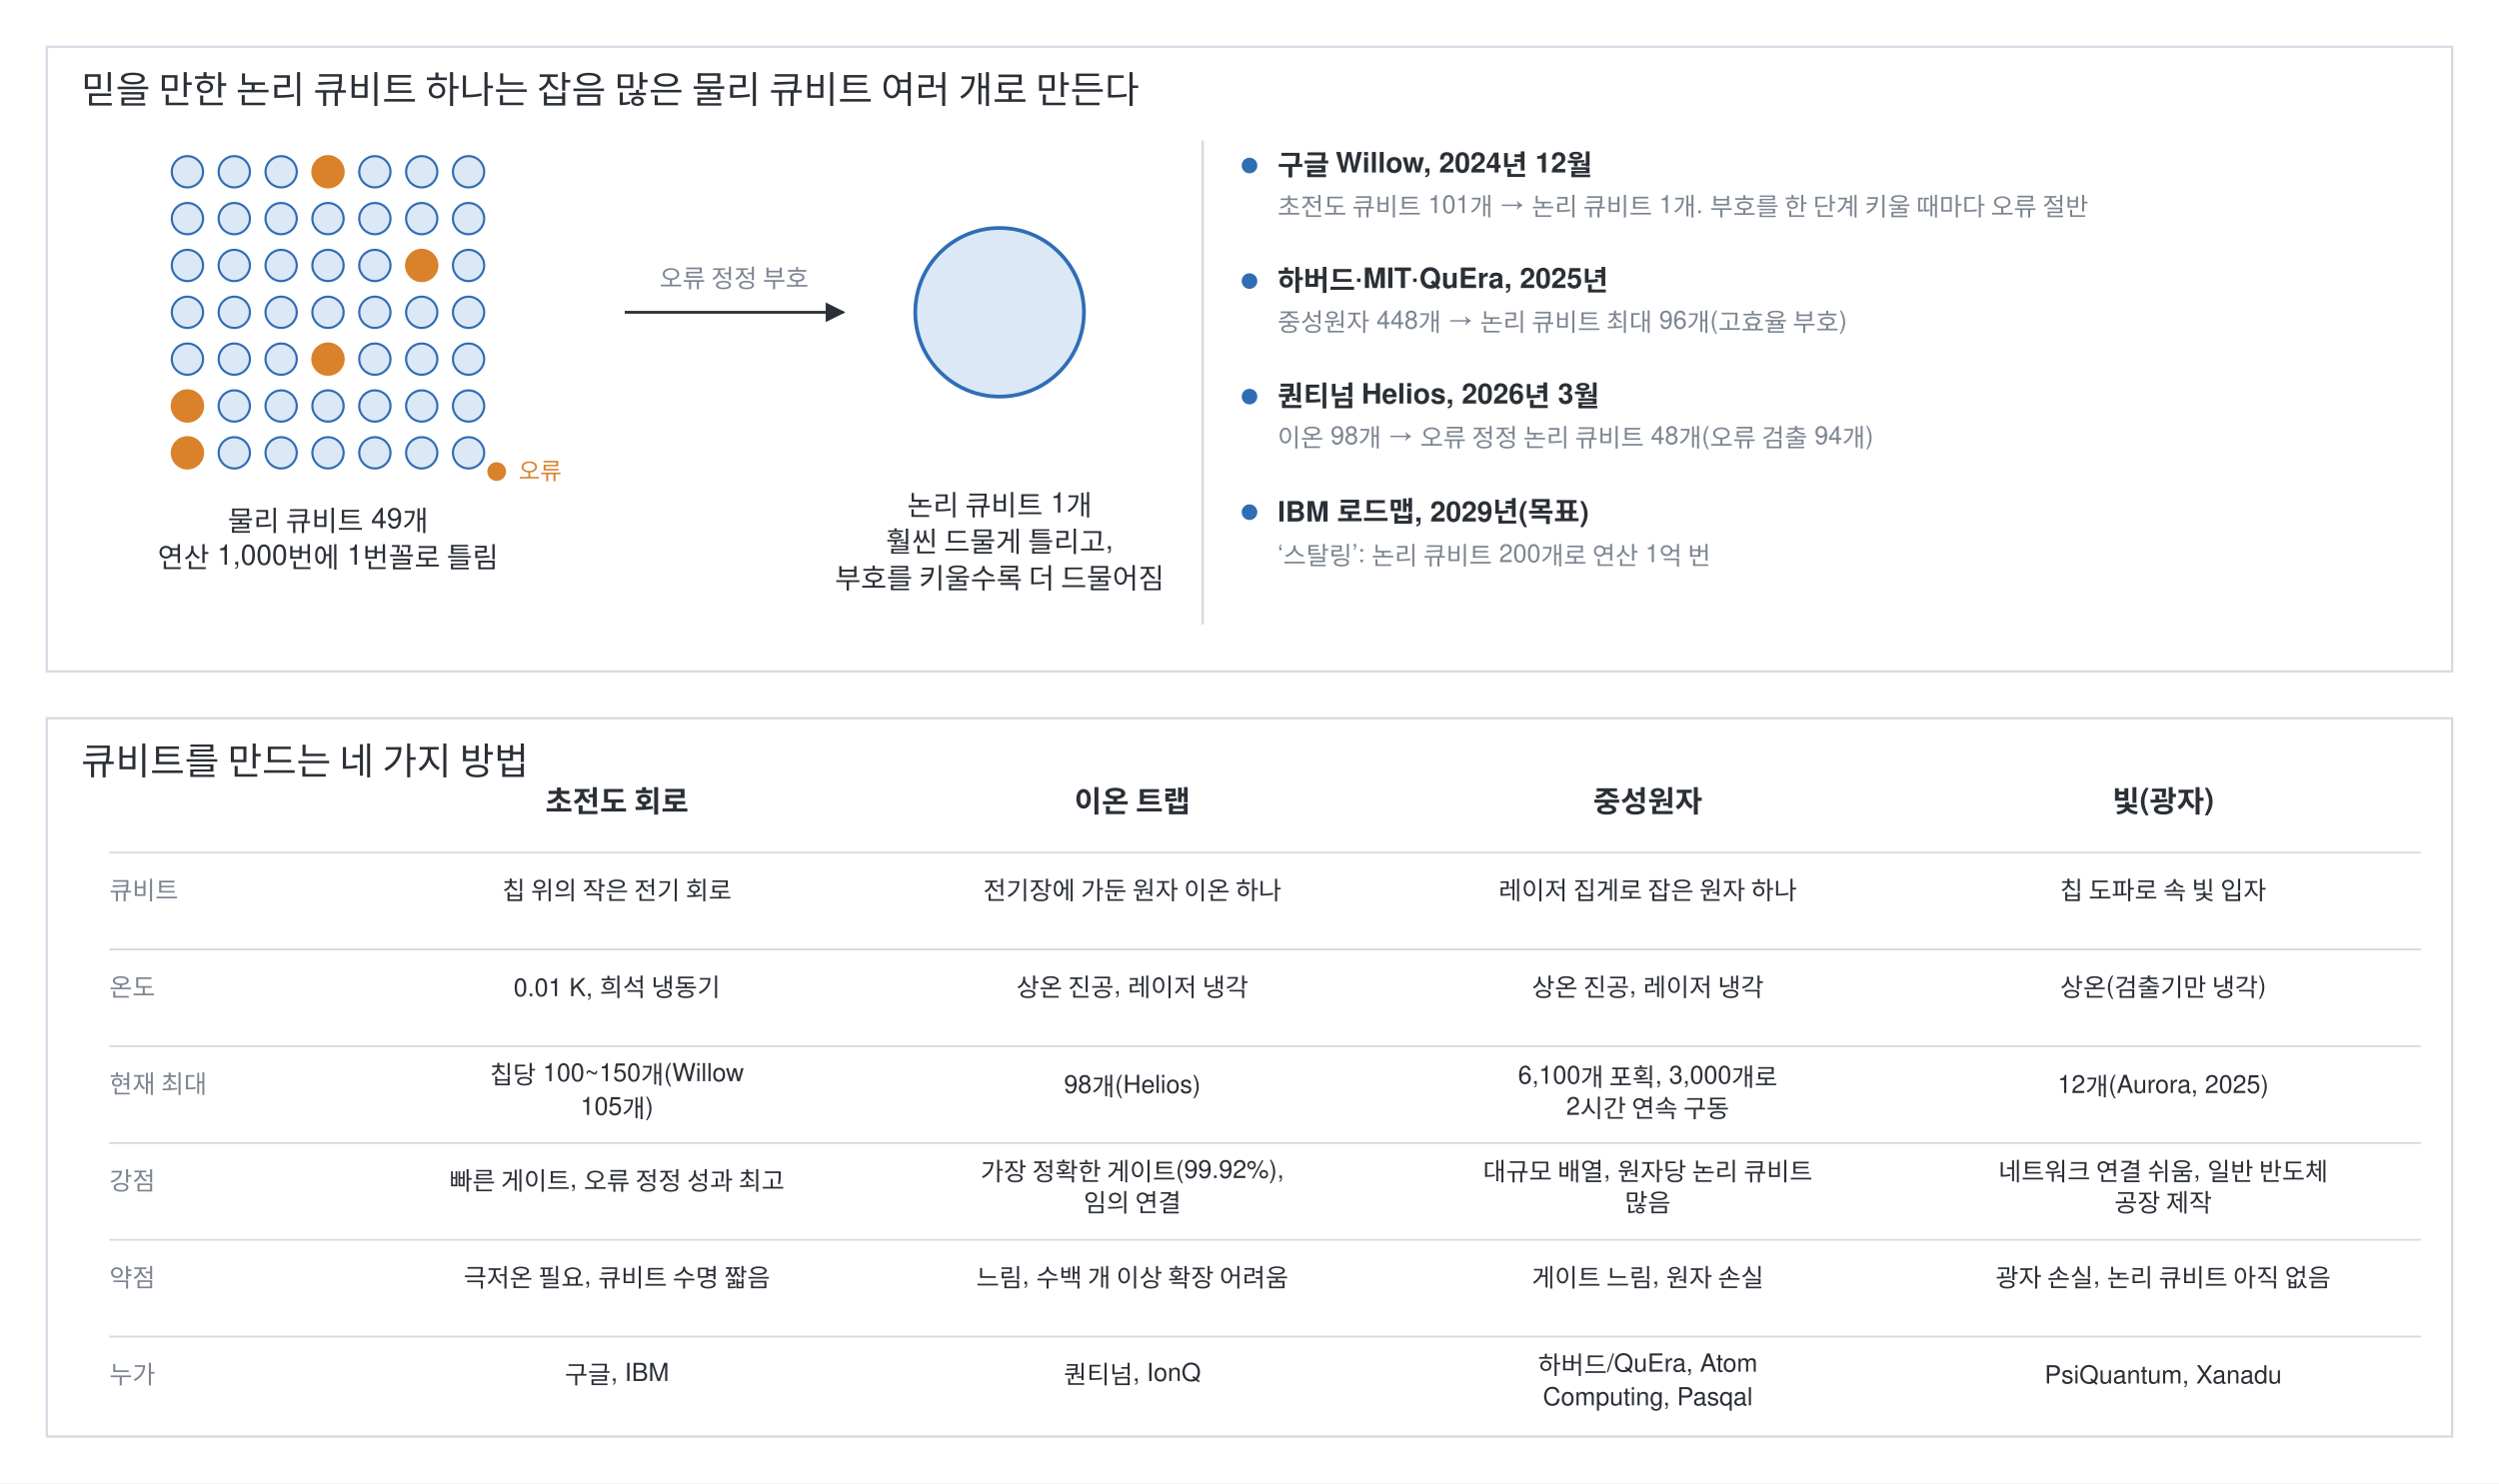
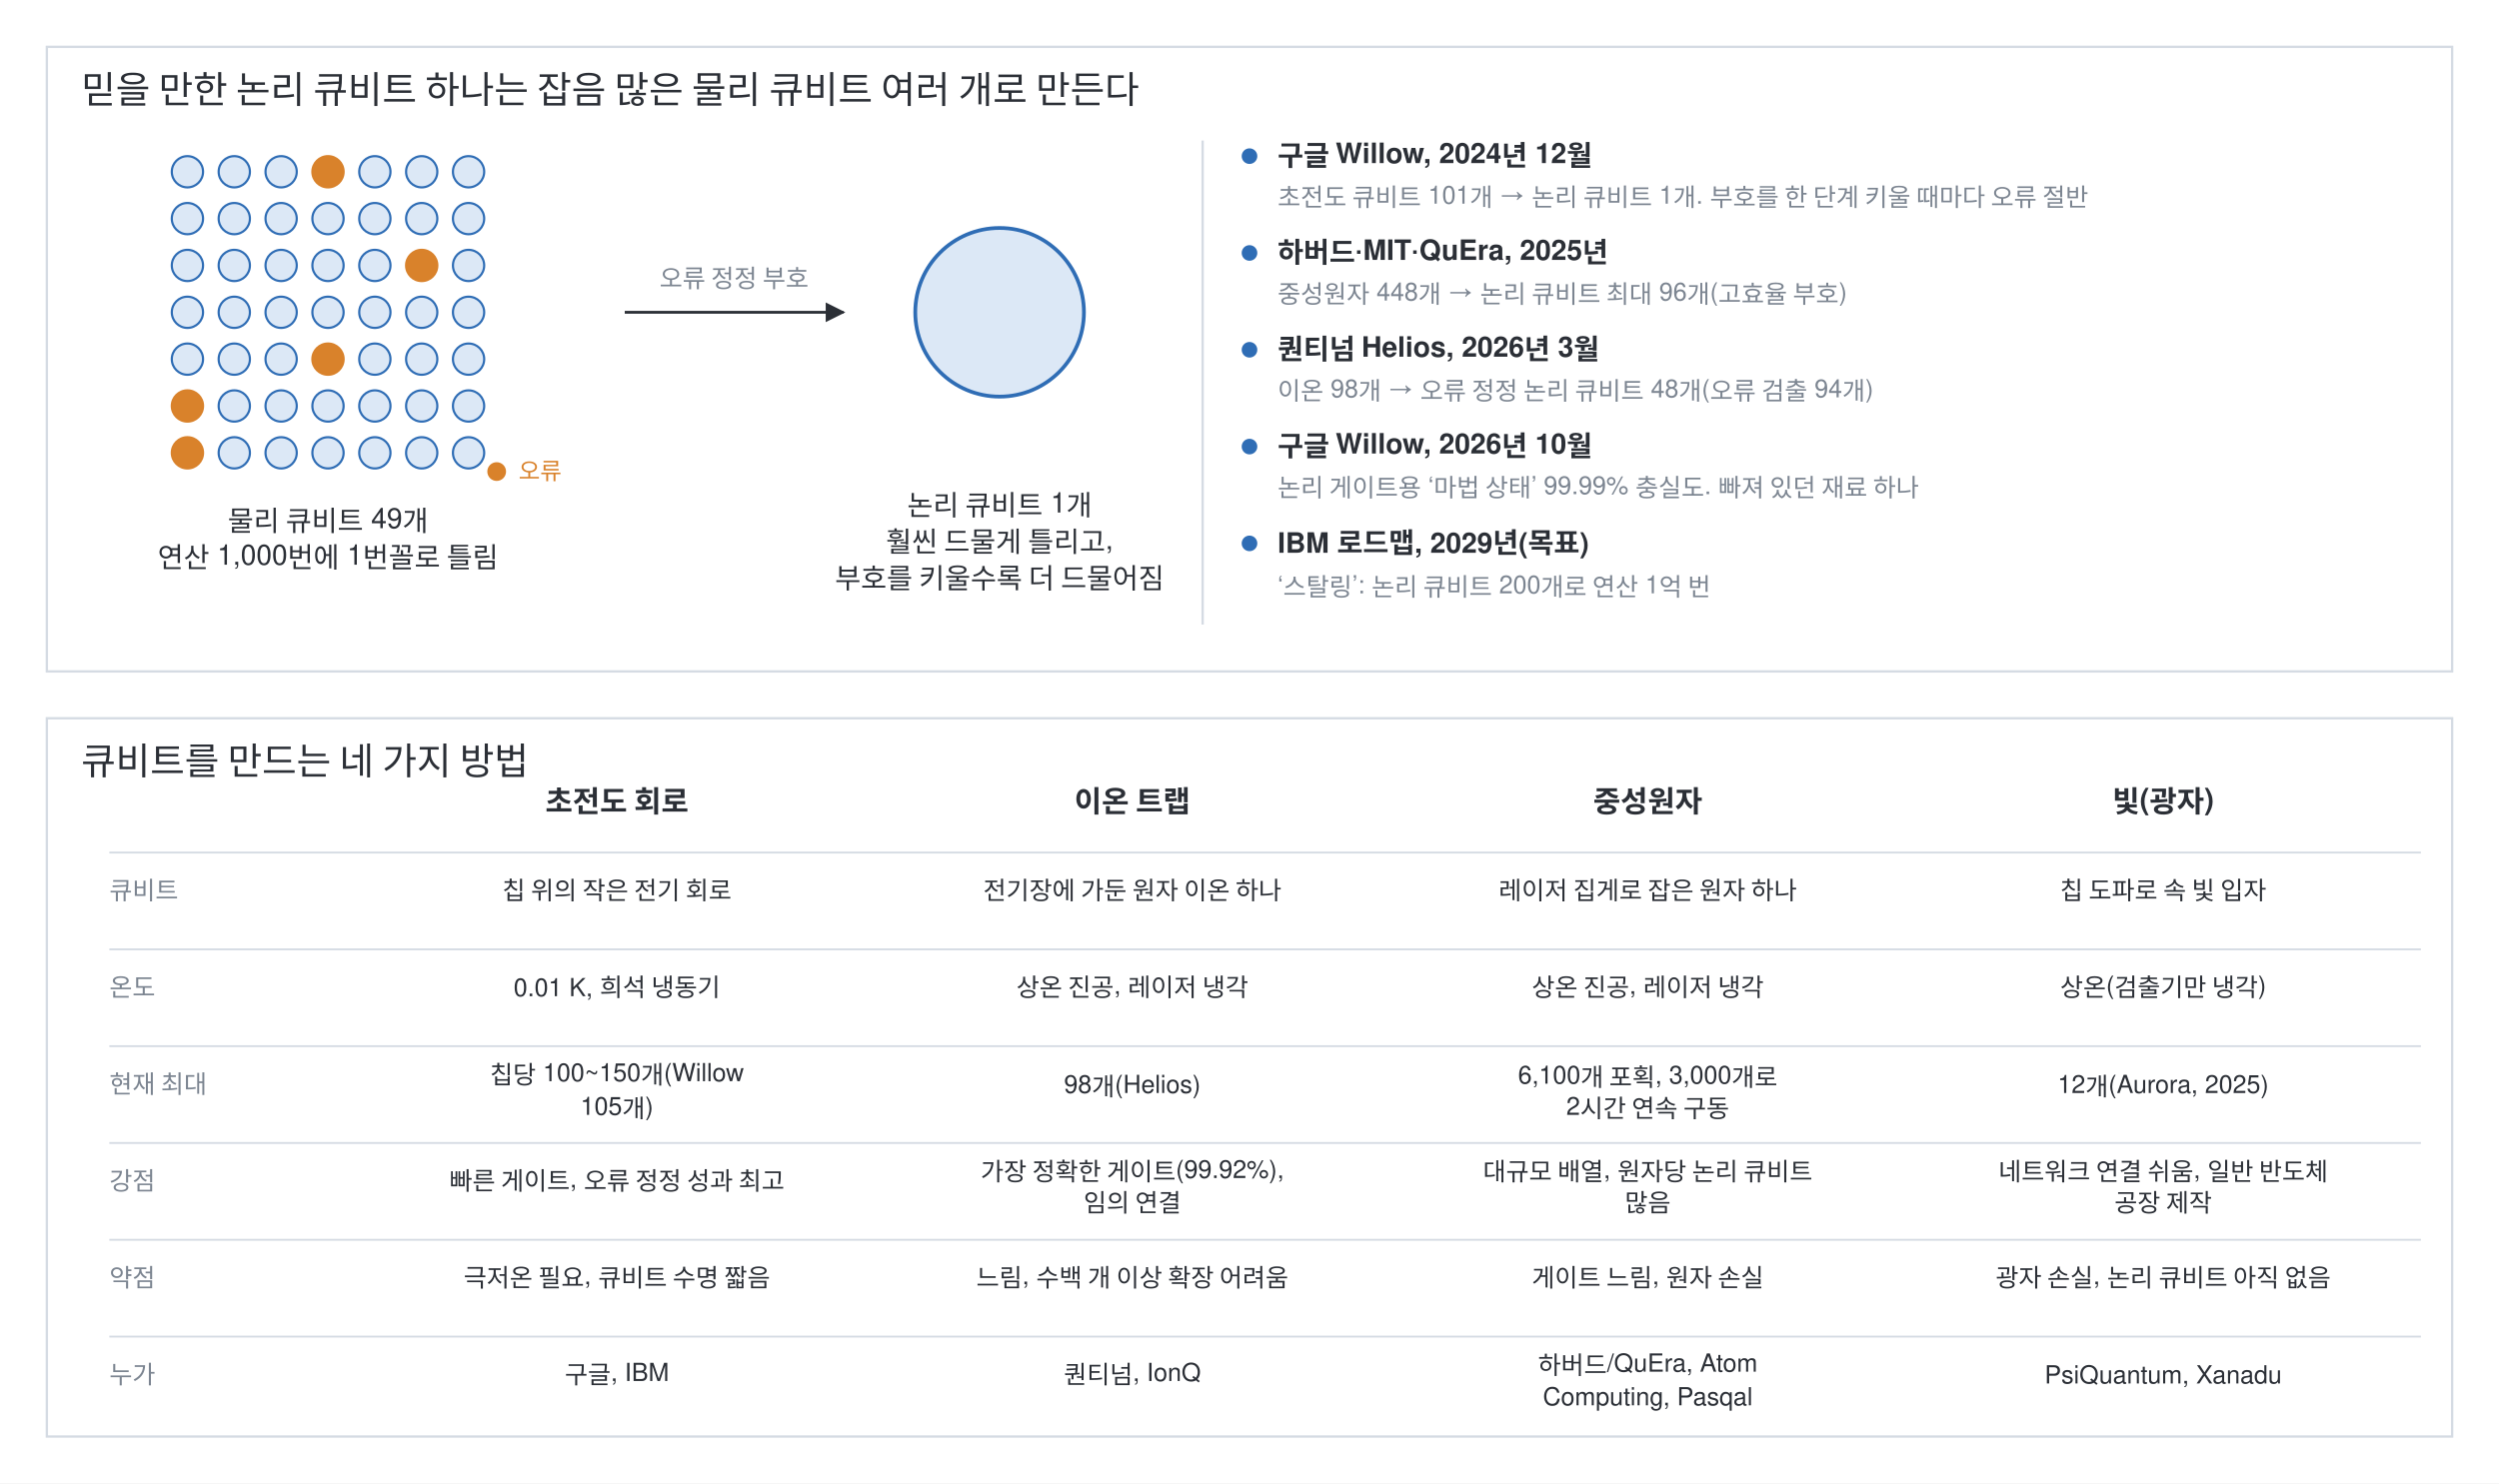
<svg xmlns="http://www.w3.org/2000/svg" viewBox="0 0 1600 950" width="1600" height="950" font-family="Helvetica Neue, Helvetica, Arial, Apple SD Gothic Neo, Malgun Gothic, Noto Sans KR, sans-serif">
  <defs>
    <marker id="ar" viewBox="0 0 10 10" refX="9" refY="5" markerWidth="7" markerHeight="7" orient="auto-start-reverse">
      <path d="M0 0 L10 5 L0 10 Z" fill="#2B2F36" />
    </marker>
    <marker id="arb" viewBox="0 0 10 10" refX="9" refY="5" markerWidth="7" markerHeight="7" orient="auto-start-reverse">
      <path d="M0 0 L10 5 L0 10 Z" fill="#2F6DB5" />
    </marker>
    <marker id="aro" viewBox="0 0 10 10" refX="9" refY="5" markerWidth="7" markerHeight="7" orient="auto-start-reverse">
      <path d="M0 0 L10 5 L0 10 Z" fill="#D9822B" />
    </marker>
  </defs>
  <rect width="1600" height="950" fill="#FFFFFF" />
  <rect x="30" y="30" width="1540" height="400" fill="#FFFFFF" stroke="#D5DBE3" stroke-width="1.5" />
  <text x="52" y="66" font-size="24" fill="#2B2F36" font-weight="400" text-anchor="start">믿을 만한 논리 큐비트 하나는 잡음 많은 물리 큐비트 여러 개로 만든다</text>
  <circle cx="120" cy="110" r="10" fill="#DCE8F6" stroke="#2F6DB5" stroke-width="1.4" />
  <circle cx="120" cy="140" r="10" fill="#DCE8F6" stroke="#2F6DB5" stroke-width="1.4" />
  <circle cx="120" cy="170" r="10" fill="#DCE8F6" stroke="#2F6DB5" stroke-width="1.4" />
  <circle cx="120" cy="200" r="10" fill="#DCE8F6" stroke="#2F6DB5" stroke-width="1.4" />
  <circle cx="120" cy="230" r="10" fill="#DCE8F6" stroke="#2F6DB5" stroke-width="1.4" />
  <circle cx="120" cy="260" r="10" fill="#D9822B" stroke="#D9822B" stroke-width="1.4" />
  <circle cx="120" cy="290" r="10" fill="#D9822B" stroke="#D9822B" stroke-width="1.4" />
  <circle cx="150" cy="110" r="10" fill="#DCE8F6" stroke="#2F6DB5" stroke-width="1.4" />
  <circle cx="150" cy="140" r="10" fill="#DCE8F6" stroke="#2F6DB5" stroke-width="1.4" />
  <circle cx="150" cy="170" r="10" fill="#DCE8F6" stroke="#2F6DB5" stroke-width="1.4" />
  <circle cx="150" cy="200" r="10" fill="#DCE8F6" stroke="#2F6DB5" stroke-width="1.4" />
  <circle cx="150" cy="230" r="10" fill="#DCE8F6" stroke="#2F6DB5" stroke-width="1.4" />
  <circle cx="150" cy="260" r="10" fill="#DCE8F6" stroke="#2F6DB5" stroke-width="1.4" />
  <circle cx="150" cy="290" r="10" fill="#DCE8F6" stroke="#2F6DB5" stroke-width="1.4" />
  <circle cx="180" cy="110" r="10" fill="#DCE8F6" stroke="#2F6DB5" stroke-width="1.4" />
  <circle cx="180" cy="140" r="10" fill="#DCE8F6" stroke="#2F6DB5" stroke-width="1.4" />
  <circle cx="180" cy="170" r="10" fill="#DCE8F6" stroke="#2F6DB5" stroke-width="1.4" />
  <circle cx="180" cy="200" r="10" fill="#DCE8F6" stroke="#2F6DB5" stroke-width="1.4" />
  <circle cx="180" cy="230" r="10" fill="#DCE8F6" stroke="#2F6DB5" stroke-width="1.4" />
  <circle cx="180" cy="260" r="10" fill="#DCE8F6" stroke="#2F6DB5" stroke-width="1.4" />
  <circle cx="180" cy="290" r="10" fill="#DCE8F6" stroke="#2F6DB5" stroke-width="1.4" />
  <circle cx="210" cy="110" r="10" fill="#D9822B" stroke="#D9822B" stroke-width="1.4" />
  <circle cx="210" cy="140" r="10" fill="#DCE8F6" stroke="#2F6DB5" stroke-width="1.4" />
  <circle cx="210" cy="170" r="10" fill="#DCE8F6" stroke="#2F6DB5" stroke-width="1.4" />
  <circle cx="210" cy="200" r="10" fill="#DCE8F6" stroke="#2F6DB5" stroke-width="1.4" />
  <circle cx="210" cy="230" r="10" fill="#D9822B" stroke="#D9822B" stroke-width="1.4" />
  <circle cx="210" cy="260" r="10" fill="#DCE8F6" stroke="#2F6DB5" stroke-width="1.4" />
  <circle cx="210" cy="290" r="10" fill="#DCE8F6" stroke="#2F6DB5" stroke-width="1.4" />
  <circle cx="240" cy="110" r="10" fill="#DCE8F6" stroke="#2F6DB5" stroke-width="1.4" />
  <circle cx="240" cy="140" r="10" fill="#DCE8F6" stroke="#2F6DB5" stroke-width="1.4" />
  <circle cx="240" cy="170" r="10" fill="#DCE8F6" stroke="#2F6DB5" stroke-width="1.4" />
  <circle cx="240" cy="200" r="10" fill="#DCE8F6" stroke="#2F6DB5" stroke-width="1.4" />
  <circle cx="240" cy="230" r="10" fill="#DCE8F6" stroke="#2F6DB5" stroke-width="1.4" />
  <circle cx="240" cy="260" r="10" fill="#DCE8F6" stroke="#2F6DB5" stroke-width="1.4" />
  <circle cx="240" cy="290" r="10" fill="#DCE8F6" stroke="#2F6DB5" stroke-width="1.4" />
  <circle cx="270" cy="110" r="10" fill="#DCE8F6" stroke="#2F6DB5" stroke-width="1.4" />
  <circle cx="270" cy="140" r="10" fill="#DCE8F6" stroke="#2F6DB5" stroke-width="1.4" />
  <circle cx="270" cy="170" r="10" fill="#D9822B" stroke="#D9822B" stroke-width="1.4" />
  <circle cx="270" cy="200" r="10" fill="#DCE8F6" stroke="#2F6DB5" stroke-width="1.4" />
  <circle cx="270" cy="230" r="10" fill="#DCE8F6" stroke="#2F6DB5" stroke-width="1.4" />
  <circle cx="270" cy="260" r="10" fill="#DCE8F6" stroke="#2F6DB5" stroke-width="1.4" />
  <circle cx="270" cy="290" r="10" fill="#DCE8F6" stroke="#2F6DB5" stroke-width="1.4" />
  <circle cx="300" cy="110" r="10" fill="#DCE8F6" stroke="#2F6DB5" stroke-width="1.4" />
  <circle cx="300" cy="140" r="10" fill="#DCE8F6" stroke="#2F6DB5" stroke-width="1.4" />
  <circle cx="300" cy="170" r="10" fill="#DCE8F6" stroke="#2F6DB5" stroke-width="1.4" />
  <circle cx="300" cy="200" r="10" fill="#DCE8F6" stroke="#2F6DB5" stroke-width="1.4" />
  <circle cx="300" cy="230" r="10" fill="#DCE8F6" stroke="#2F6DB5" stroke-width="1.4" />
  <circle cx="300" cy="260" r="10" fill="#DCE8F6" stroke="#2F6DB5" stroke-width="1.4" />
  <circle cx="300" cy="290" r="10" fill="#DCE8F6" stroke="#2F6DB5" stroke-width="1.4" />
  <text x="210" y="340.0" font-size="18" fill="#2B2F36" font-weight="400" text-anchor="middle">물리 큐비트 49개</text>
  <text x="210" y="363.4" font-size="18" fill="#2B2F36" font-weight="400" text-anchor="middle">연산 1,000번에 1번꼴로 틀림</text>
  <circle cx="318" cy="302" r="6" fill="#D9822B" />
  <text x="332" y="307" font-size="15" fill="#D9822B" font-weight="400" text-anchor="start">오류</text>
  <line x1="400" y1="200" x2="540" y2="200" stroke="#2B2F36" stroke-width="1.8" marker-end="url(#ar)" />
  <text x="470" y="184" font-size="16" fill="#7C8591" font-weight="400" text-anchor="middle">오류 정정 부호</text>
  <circle cx="640" cy="200" r="54" fill="#DCE8F6" stroke="#2F6DB5" stroke-width="2.4" />
  <text x="640" y="330.0" font-size="18" fill="#2B2F36" font-weight="400" text-anchor="middle">논리 큐비트 1개</text>
  <text x="640" y="353.4" font-size="18" fill="#2B2F36" font-weight="400" text-anchor="middle">훨씬 드물게 틀리고,</text>
  <text x="640" y="376.8" font-size="18" fill="#2B2F36" font-weight="400" text-anchor="middle">부호를 키울수록 더 드물어짐</text>
  <line x1="770" y1="90" x2="770" y2="400" stroke="#D5DBE3" stroke-width="1.5" />
-   <circle cx="800" cy="106" r="5" fill="#2F6DB5" />
-   <text x="818" y="112" font-size="18" fill="#2B2F36" font-weight="600" text-anchor="start">구글 Willow, 2024년 12월</text>
-   <text x="818" y="138" font-size="16" fill="#7C8591" font-weight="400" text-anchor="start">초전도 큐비트 101개 → 논리 큐비트 1개. 부호를 한 단계 키울 때마다 오류 절반</text>
-   <circle cx="800" cy="180" r="5" fill="#2F6DB5" />
-   <text x="818" y="186" font-size="18" fill="#2B2F36" font-weight="600" text-anchor="start">하버드·MIT·QuEra, 2025년</text>
-   <text x="818" y="212" font-size="16" fill="#7C8591" font-weight="400" text-anchor="start">중성원자 448개 → 논리 큐비트 최대 96개(고효율 부호)</text>
-   <circle cx="800" cy="254" r="5" fill="#2F6DB5" />
-   <text x="818" y="260" font-size="18" fill="#2B2F36" font-weight="600" text-anchor="start">퀀티넘 Helios, 2026년 3월</text>
-   <text x="818" y="286" font-size="16" fill="#7C8591" font-weight="400" text-anchor="start">이온 98개 → 오류 정정 논리 큐비트 48개(오류 검출 94개)</text>
-   <circle cx="800" cy="328" r="5" fill="#2F6DB5" />
-   <text x="818" y="334" font-size="18" fill="#2B2F36" font-weight="600" text-anchor="start">IBM 로드맵, 2029년(목표)</text>
-   <text x="818" y="360" font-size="16" fill="#7C8591" font-weight="400" text-anchor="start">‘스탈링’: 논리 큐비트 200개로 연산 1억 번</text>
+   <circle cx="800" cy="100" r="5" fill="#2F6DB5" />
+   <text x="818" y="106" font-size="18" fill="#2B2F36" font-weight="600" text-anchor="start">구글 Willow, 2024년 12월</text>
+   <text x="818" y="132" font-size="16" fill="#7C8591" font-weight="400" text-anchor="start">초전도 큐비트 101개 → 논리 큐비트 1개. 부호를 한 단계 키울 때마다 오류 절반</text>
+   <circle cx="800" cy="162" r="5" fill="#2F6DB5" />
+   <text x="818" y="168" font-size="18" fill="#2B2F36" font-weight="600" text-anchor="start">하버드·MIT·QuEra, 2025년</text>
+   <text x="818" y="194" font-size="16" fill="#7C8591" font-weight="400" text-anchor="start">중성원자 448개 → 논리 큐비트 최대 96개(고효율 부호)</text>
+   <circle cx="800" cy="224" r="5" fill="#2F6DB5" />
+   <text x="818" y="230" font-size="18" fill="#2B2F36" font-weight="600" text-anchor="start">퀀티넘 Helios, 2026년 3월</text>
+   <text x="818" y="256" font-size="16" fill="#7C8591" font-weight="400" text-anchor="start">이온 98개 → 오류 정정 논리 큐비트 48개(오류 검출 94개)</text>
+   <circle cx="800" cy="286" r="5" fill="#2F6DB5" />
+   <text x="818" y="292" font-size="18" fill="#2B2F36" font-weight="600" text-anchor="start">구글 Willow, 2026년 10월</text>
+   <text x="818" y="318" font-size="16" fill="#7C8591" font-weight="400" text-anchor="start">논리 게이트용 ‘마법 상태’ 99.99% 충실도. 빠져 있던 재료 하나</text>
+   <circle cx="800" cy="348" r="5" fill="#2F6DB5" />
+   <text x="818" y="354" font-size="18" fill="#2B2F36" font-weight="600" text-anchor="start">IBM 로드맵, 2029년(목표)</text>
+   <text x="818" y="380" font-size="16" fill="#7C8591" font-weight="400" text-anchor="start">‘스탈링’: 논리 큐비트 200개로 연산 1억 번</text>
  <rect x="30" y="460" width="1540" height="460" fill="#FFFFFF" stroke="#D5DBE3" stroke-width="1.5" />
  <text x="52" y="496" font-size="24" fill="#2B2F36" font-weight="400" text-anchor="start">큐비트를 만드는 네 가지 방법</text>
  <text x="395.0" y="520" font-size="19" fill="#2B2F36" font-weight="600" text-anchor="middle">초전도 회로</text>
  <text x="725.0" y="520" font-size="19" fill="#2B2F36" font-weight="600" text-anchor="middle">이온 트랩</text>
  <text x="1055.0" y="520" font-size="19" fill="#2B2F36" font-weight="600" text-anchor="middle">중성원자</text>
  <text x="1385.0" y="520" font-size="19" fill="#2B2F36" font-weight="600" text-anchor="middle">빛(광자)</text>
  <line x1="70" y1="546" x2="1550" y2="546" stroke="#D5DBE3" stroke-width="1.2" />
  <text x="70" y="576" font-size="16" fill="#7C8591" font-weight="400" text-anchor="start">큐비트</text>
  <text x="395.0" y="576.0" font-size="16" fill="#2B2F36" font-weight="400" text-anchor="middle">칩 위의 작은 전기 회로</text>
  <text x="725.0" y="576.0" font-size="16" fill="#2B2F36" font-weight="400" text-anchor="middle">전기장에 가둔 원자 이온 하나</text>
  <text x="1055.0" y="576.0" font-size="16" fill="#2B2F36" font-weight="400" text-anchor="middle">레이저 집게로 잡은 원자 하나</text>
  <text x="1385.0" y="576.0" font-size="16" fill="#2B2F36" font-weight="400" text-anchor="middle">칩 도파로 속 빛 입자</text>
  <line x1="70" y1="608" x2="1550" y2="608" stroke="#D5DBE3" stroke-width="1.2" />
  <text x="70" y="638" font-size="16" fill="#7C8591" font-weight="400" text-anchor="start">온도</text>
  <text x="395.0" y="638.0" font-size="16" fill="#2B2F36" font-weight="400" text-anchor="middle">0.01 K, 희석 냉동기</text>
  <text x="725.0" y="638.0" font-size="16" fill="#2B2F36" font-weight="400" text-anchor="middle">상온 진공, 레이저 냉각</text>
  <text x="1055.0" y="638.0" font-size="16" fill="#2B2F36" font-weight="400" text-anchor="middle">상온 진공, 레이저 냉각</text>
  <text x="1385.0" y="638.0" font-size="16" fill="#2B2F36" font-weight="400" text-anchor="middle">상온(검출기만 냉각)</text>
  <line x1="70" y1="670" x2="1550" y2="670" stroke="#D5DBE3" stroke-width="1.2" />
  <text x="70" y="700" font-size="16" fill="#7C8591" font-weight="400" text-anchor="start">현재 최대</text>
  <text x="395.0" y="694.0" font-size="16" fill="#2B2F36" font-weight="400" text-anchor="middle">칩당 100~150개(Willow</text>
  <text x="395.0" y="714.0" font-size="16" fill="#2B2F36" font-weight="400" text-anchor="middle">105개)</text>
  <text x="725.0" y="700.0" font-size="16" fill="#2B2F36" font-weight="400" text-anchor="middle">98개(Helios)</text>
  <text x="1055.0" y="694.0" font-size="16" fill="#2B2F36" font-weight="400" text-anchor="middle">6,100개 포획, 3,000개로</text>
  <text x="1055.0" y="714.0" font-size="16" fill="#2B2F36" font-weight="400" text-anchor="middle">2시간 연속 구동</text>
  <text x="1385.0" y="700.0" font-size="16" fill="#2B2F36" font-weight="400" text-anchor="middle">12개(Aurora, 2025)</text>
  <line x1="70" y1="732" x2="1550" y2="732" stroke="#D5DBE3" stroke-width="1.2" />
  <text x="70" y="762" font-size="16" fill="#7C8591" font-weight="400" text-anchor="start">강점</text>
  <text x="395.0" y="762.0" font-size="16" fill="#2B2F36" font-weight="400" text-anchor="middle">빠른 게이트, 오류 정정 성과 최고</text>
  <text x="725.0" y="756.0" font-size="16" fill="#2B2F36" font-weight="400" text-anchor="middle">가장 정확한 게이트(99.92%),</text>
  <text x="725.0" y="776.0" font-size="16" fill="#2B2F36" font-weight="400" text-anchor="middle">임의 연결</text>
  <text x="1055.0" y="756.0" font-size="16" fill="#2B2F36" font-weight="400" text-anchor="middle">대규모 배열, 원자당 논리 큐비트</text>
  <text x="1055.0" y="776.0" font-size="16" fill="#2B2F36" font-weight="400" text-anchor="middle">많음</text>
  <text x="1385.0" y="756.0" font-size="16" fill="#2B2F36" font-weight="400" text-anchor="middle">네트워크 연결 쉬움, 일반 반도체</text>
  <text x="1385.0" y="776.0" font-size="16" fill="#2B2F36" font-weight="400" text-anchor="middle">공장 제작</text>
  <line x1="70" y1="794" x2="1550" y2="794" stroke="#D5DBE3" stroke-width="1.2" />
  <text x="70" y="824" font-size="16" fill="#7C8591" font-weight="400" text-anchor="start">약점</text>
  <text x="395.0" y="824.0" font-size="16" fill="#2B2F36" font-weight="400" text-anchor="middle">극저온 필요, 큐비트 수명 짧음</text>
  <text x="725.0" y="824.0" font-size="16" fill="#2B2F36" font-weight="400" text-anchor="middle">느림, 수백 개 이상 확장 어려움</text>
  <text x="1055.0" y="824.0" font-size="16" fill="#2B2F36" font-weight="400" text-anchor="middle">게이트 느림, 원자 손실</text>
  <text x="1385.0" y="824.0" font-size="16" fill="#2B2F36" font-weight="400" text-anchor="middle">광자 손실, 논리 큐비트 아직 없음</text>
  <line x1="70" y1="856" x2="1550" y2="856" stroke="#D5DBE3" stroke-width="1.2" />
  <text x="70" y="886" font-size="16" fill="#7C8591" font-weight="400" text-anchor="start">누가</text>
  <text x="395.0" y="886.0" font-size="16" fill="#2B2F36" font-weight="400" text-anchor="middle">구글, IBM</text>
  <text x="725.0" y="886.0" font-size="16" fill="#2B2F36" font-weight="400" text-anchor="middle">퀀티넘, IonQ</text>
  <text x="1055.0" y="880.0" font-size="16" fill="#2B2F36" font-weight="400" text-anchor="middle">하버드/QuEra, Atom</text>
  <text x="1055.0" y="900.0" font-size="16" fill="#2B2F36" font-weight="400" text-anchor="middle">Computing, Pasqal</text>
  <text x="1385.0" y="886.0" font-size="16" fill="#2B2F36" font-weight="400" text-anchor="middle">PsiQuantum, Xanadu</text>
</svg>
